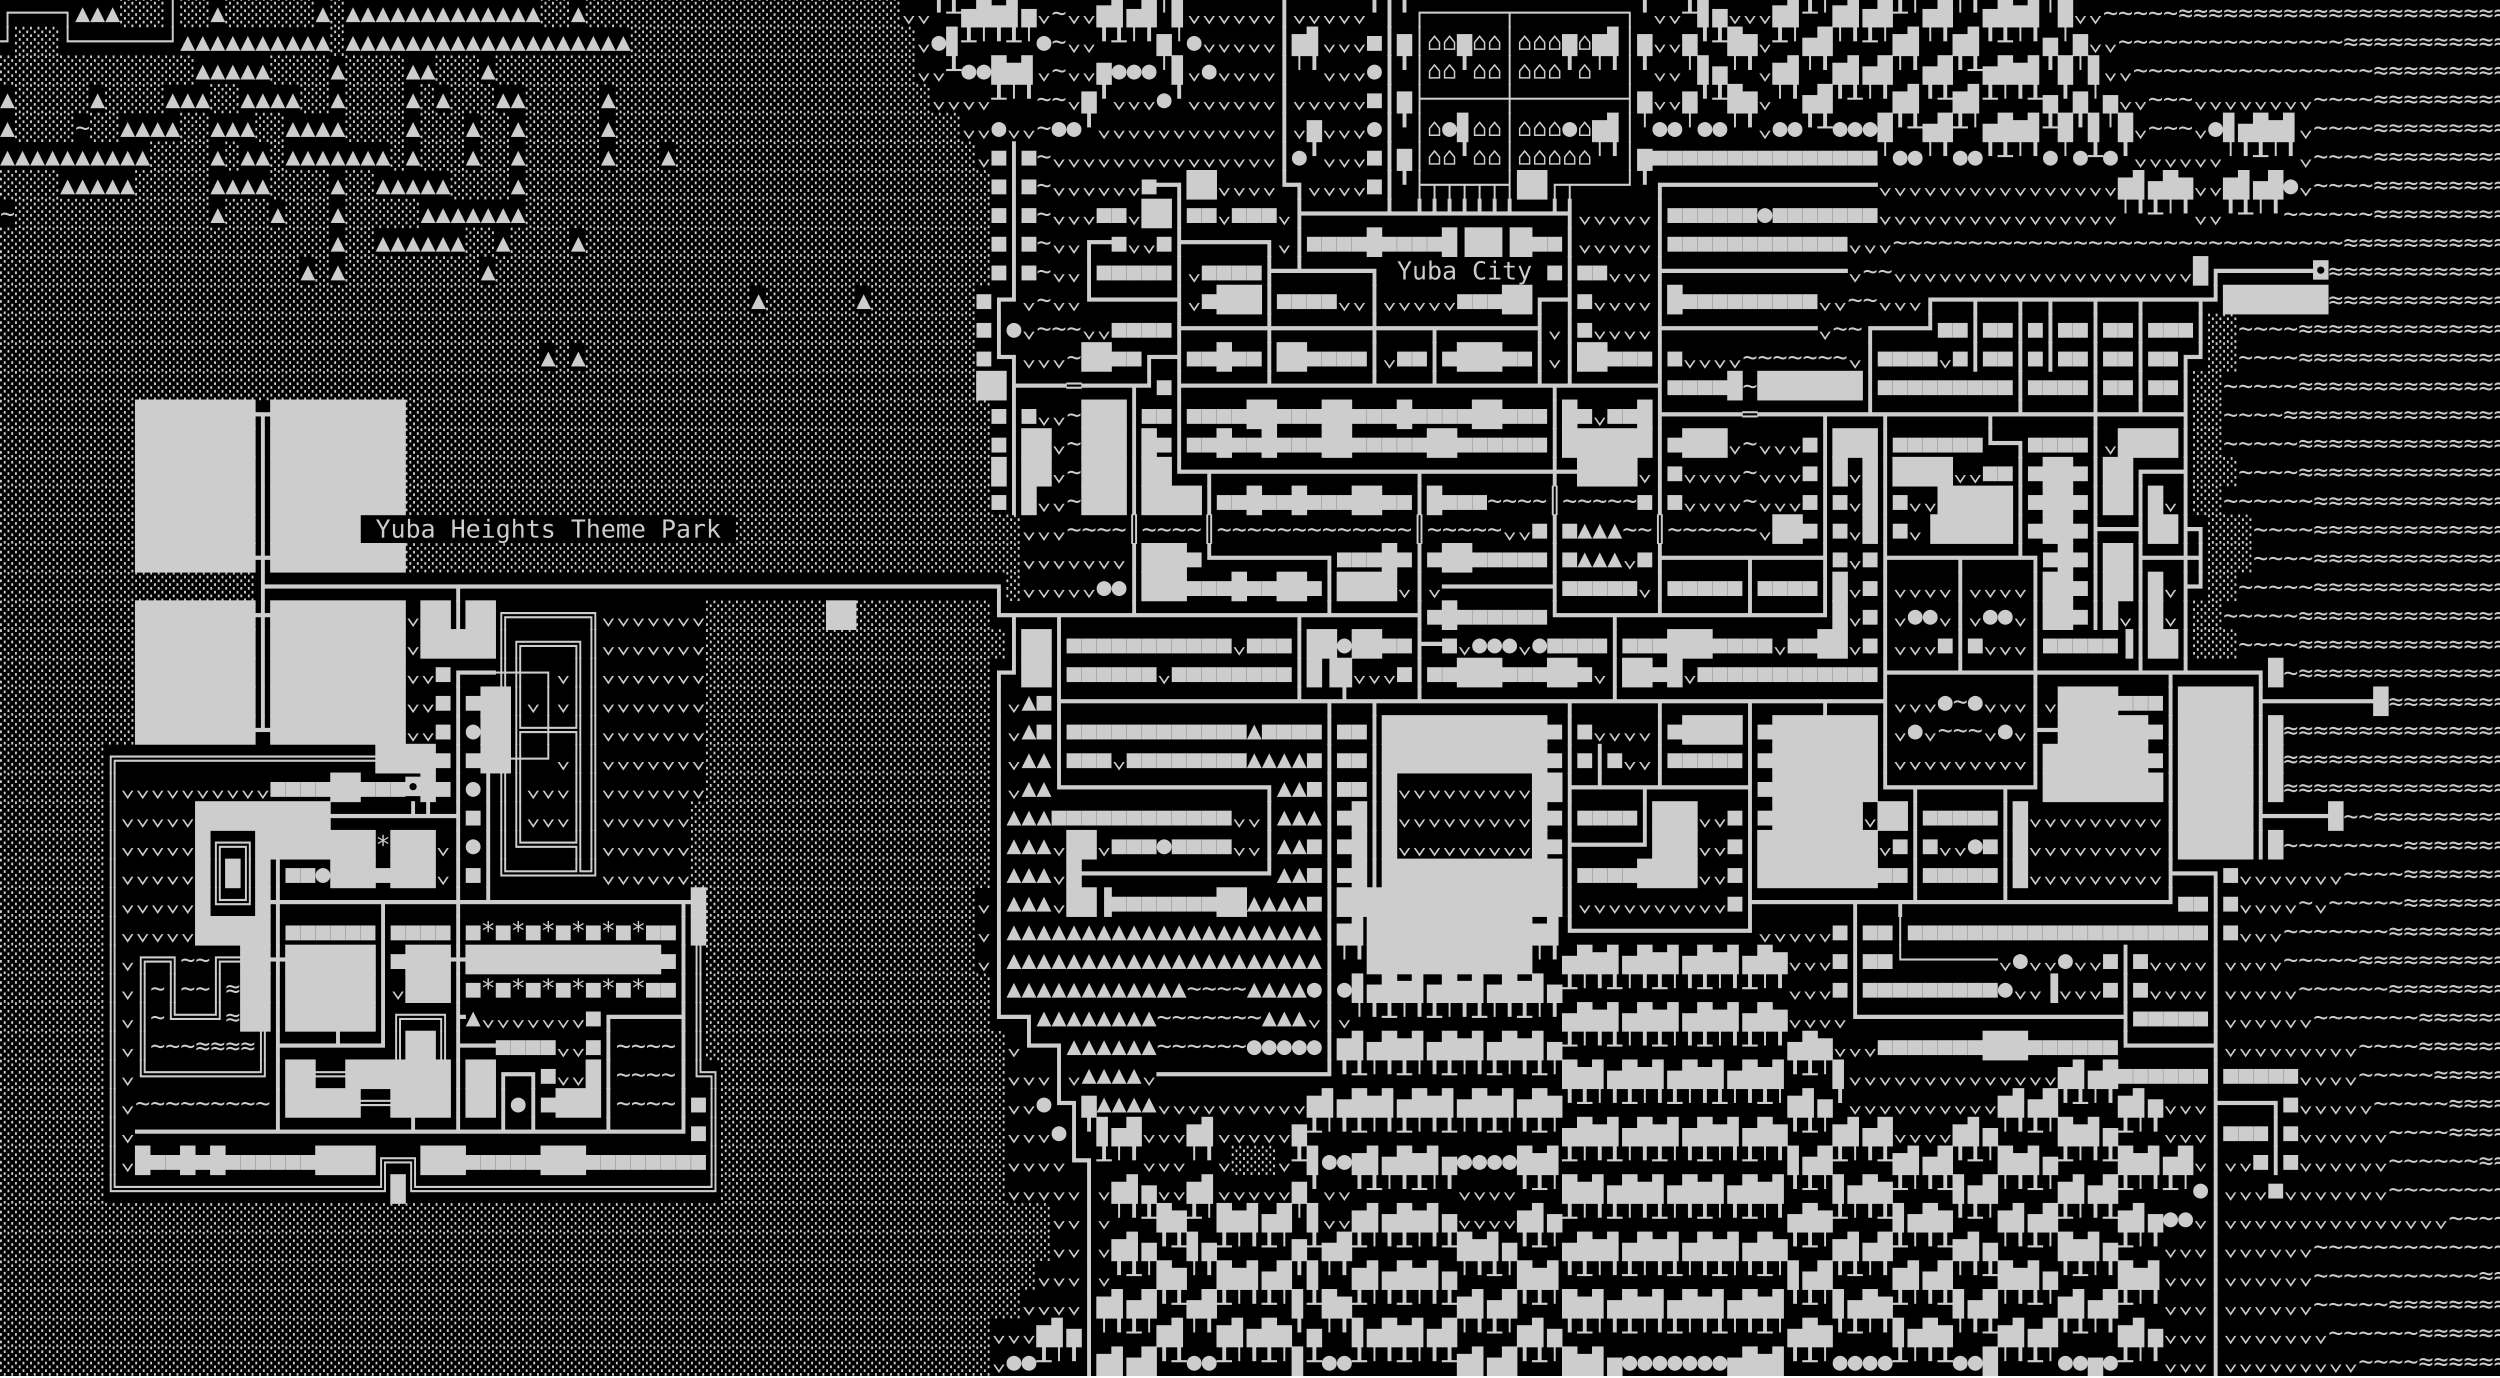
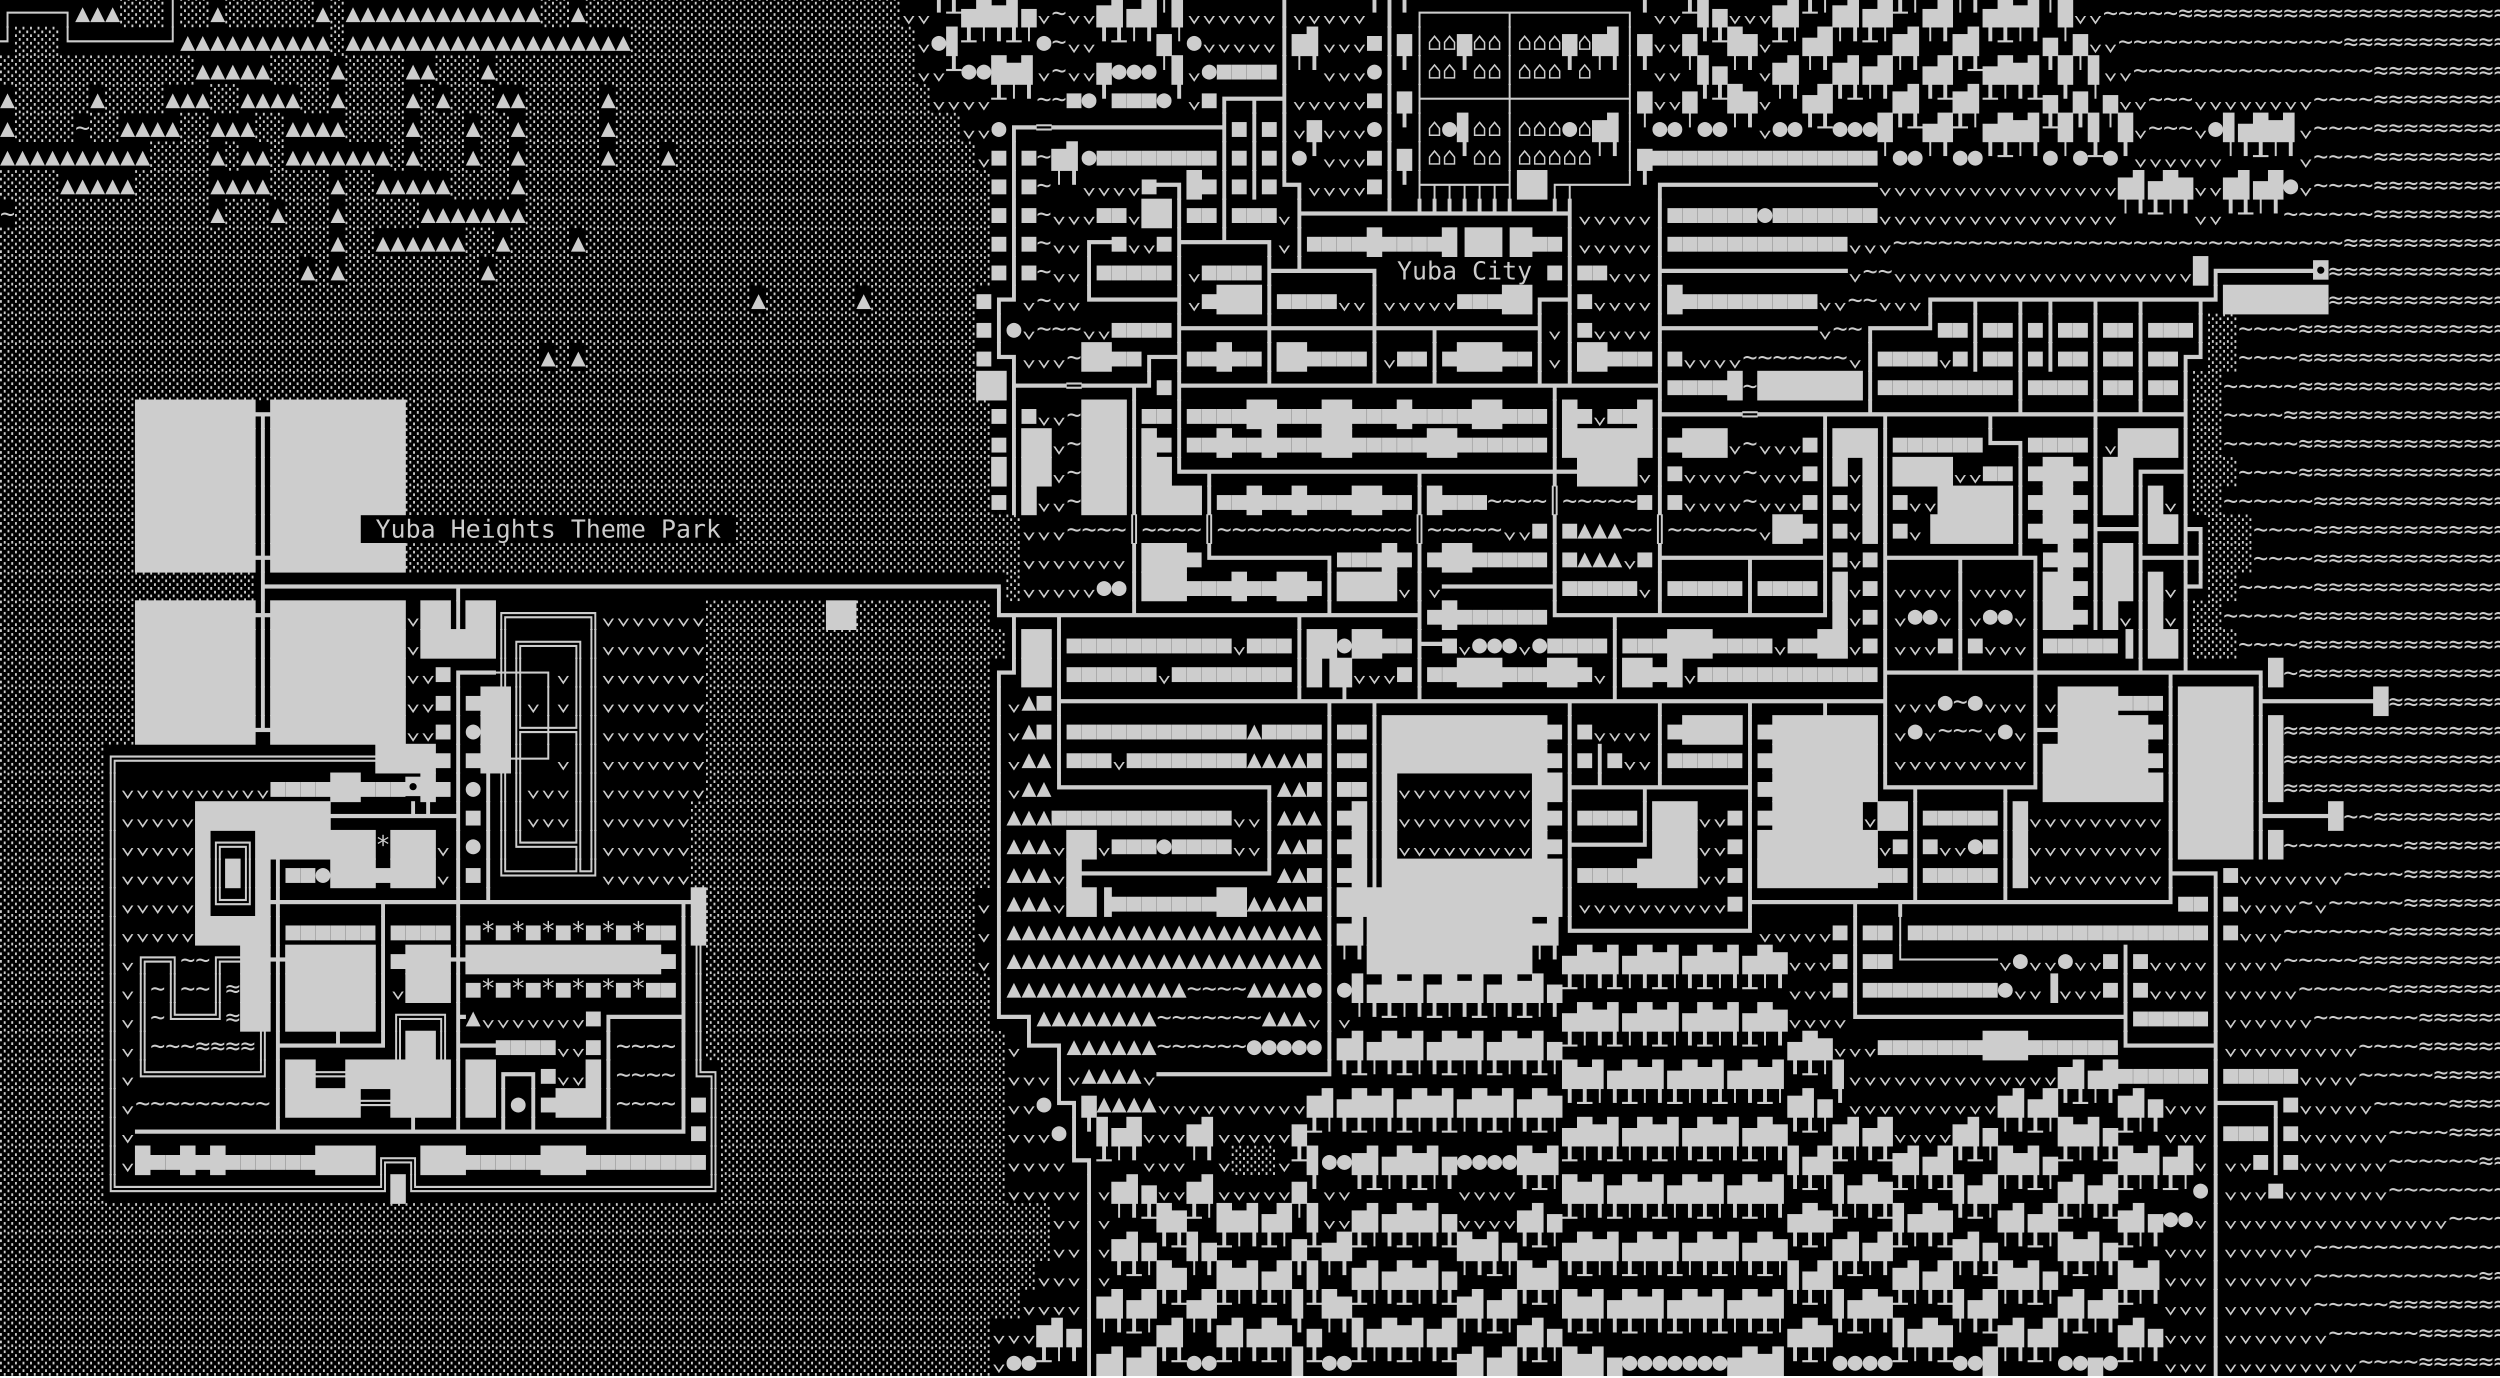
<svg xmlns="http://www.w3.org/2000/svg" version="1.1" width="1002.0px" height="552.0px" viewBox="0 0 1002.0 552.0" style="letter-spacing:0em;font-size:10px;font-family:'DejaVu Sans Mono';stroke:none">
  <text y="8.5" x="0.0" style="fill:#000000">███████████████████████████████████████████████████████████████████████████████████████████████████████████████████████████████████████████████████████████████████████</text>
  <text y="20.0" x="0.0" style="fill:#000000">███████████████████████████████████████████████████████████████████████████████████████████████████████████████████████████████████████████████████████████████████████</text>
  <text y="31.5" x="0.0" style="fill:#000000">███████████████████████████████████████████████████████████████████████████████████████████████████████████████████████████████████████████████████████████████████████</text>
  <text y="43.0" x="0.0" style="fill:#000000">███████████████████████████████████████████████████████████████████████████████████████████████████████████████████████████████████████████████████████████████████████</text>
  <text y="54.5" x="0.0" style="fill:#000000">███████████████████████████████████████████████████████████████████████████████████████████████████████████████████████████████████████████████████████████████████████</text>
  <text y="66.0" x="0.0" style="fill:#000000">███████████████████████████████████████████████████████████████████████████████████████████████████████████████████████████████████████████████████████████████████████</text>
  <text y="77.5" x="0.0" style="fill:#000000">███████████████████████████████████████████████████████████████████████████████████████████████████████████████████████████████████████████████████████████████████████</text>
  <text y="89.0" x="0.0" style="fill:#000000">███████████████████████████████████████████████████████████████████████████████████████████████████████████████████████████████████████████████████████████████████████</text>
  <text y="100.5" x="0.0" style="fill:#000000">███████████████████████████████████████████████████████████████████████████████████████████████████████████████████████████████████████████████████████████████████████</text>
  <text y="112.0" x="0.0" style="fill:#000000">███████████████████████████████████████████████████████████████████████████████████████████████████████████████████████████████████████████████████████████████████████</text>
  <text y="123.5" x="0.0" style="fill:#000000">███████████████████████████████████████████████████████████████████████████████████████████████████████████████████████████████████████████████████████████████████████</text>
  <text y="135.0" x="0.0" style="fill:#000000">███████████████████████████████████████████████████████████████████████████████████████████████████████████████████████████████████████████████████████████████████████</text>
  <text y="146.5" x="0.0" style="fill:#000000">███████████████████████████████████████████████████████████████████████████████████████████████████████████████████████████████████████████████████████████████████████</text>
  <text y="158.0" x="0.0" style="fill:#000000">███████████████████████████████████████████████████████████████████████████████████████████████████████████████████████████████████████████████████████████████████████</text>
  <text y="169.5" x="0.0" style="fill:#000000">███████████████████████████████████████████████████████████████████████████████████████████████████████████████████████████████████████████████████████████████████████</text>
  <text y="181.0" x="0.0" style="fill:#000000">███████████████████████████████████████████████████████████████████████████████████████████████████████████████████████████████████████████████████████████████████████</text>
  <text y="192.5" x="0.0" style="fill:#000000">███████████████████████████████████████████████████████████████████████████████████████████████████████████████████████████████████████████████████████████████████████</text>
  <text y="204.0" x="0.0" style="fill:#000000">███████████████████████████████████████████████████████████████████████████████████████████████████████████████████████████████████████████████████████████████████████</text>
  <text y="215.5" x="0.0" style="fill:#000000">███████████████████████████████████████████████████████████████████████████████████████████████████████████████████████████████████████████████████████████████████████</text>
  <text y="227.0" x="0.0" style="fill:#000000">███████████████████████████████████████████████████████████████████████████████████████████████████████████████████████████████████████████████████████████████████████</text>
  <text y="238.5" x="0.0" style="fill:#000000">███████████████████████████████████████████████████████████████████████████████████████████████████████████████████████████████████████████████████████████████████████</text>
  <text y="250.0" x="0.0" style="fill:#000000">███████████████████████████████████████████████████████████████████████████████████████████████████████████████████████████████████████████████████████████████████████</text>
  <text y="261.5" x="0.0" style="fill:#000000">███████████████████████████████████████████████████████████████████████████████████████████████████████████████████████████████████████████████████████████████████████</text>
  <text y="273.0" x="0.0" style="fill:#000000">███████████████████████████████████████████████████████████████████████████████████████████████████████████████████████████████████████████████████████████████████████</text>
  <text y="284.5" x="0.0" style="fill:#000000">███████████████████████████████████████████████████████████████████████████████████████████████████████████████████████████████████████████████████████████████████████</text>
  <text y="296.0" x="0.0" style="fill:#000000">███████████████████████████████████████████████████████████████████████████████████████████████████████████████████████████████████████████████████████████████████████</text>
  <text y="307.5" x="0.0" style="fill:#000000">███████████████████████████████████████████████████████████████████████████████████████████████████████████████████████████████████████████████████████████████████████</text>
  <text y="319.0" x="0.0" style="fill:#000000">███████████████████████████████████████████████████████████████████████████████████████████████████████████████████████████████████████████████████████████████████████</text>
  <text y="330.5" x="0.0" style="fill:#000000">███████████████████████████████████████████████████████████████████████████████████████████████████████████████████████████████████████████████████████████████████████</text>
  <text y="342.0" x="0.0" style="fill:#000000">███████████████████████████████████████████████████████████████████████████████████████████████████████████████████████████████████████████████████████████████████████</text>
  <text y="353.5" x="0.0" style="fill:#000000">███████████████████████████████████████████████████████████████████████████████████████████████████████████████████████████████████████████████████████████████████████</text>
  <text y="365.0" x="0.0" style="fill:#000000">███████████████████████████████████████████████████████████████████████████████████████████████████████████████████████████████████████████████████████████████████████</text>
  <text y="376.5" x="0.0" style="fill:#000000">███████████████████████████████████████████████████████████████████████████████████████████████████████████████████████████████████████████████████████████████████████</text>
  <text y="388.0" x="0.0" style="fill:#000000">███████████████████████████████████████████████████████████████████████████████████████████████████████████████████████████████████████████████████████████████████████</text>
  <text y="399.5" x="0.0" style="fill:#000000">███████████████████████████████████████████████████████████████████████████████████████████████████████████████████████████████████████████████████████████████████████</text>
  <text y="411.0" x="0.0" style="fill:#000000">███████████████████████████████████████████████████████████████████████████████████████████████████████████████████████████████████████████████████████████████████████</text>
  <text y="422.5" x="0.0" style="fill:#000000">███████████████████████████████████████████████████████████████████████████████████████████████████████████████████████████████████████████████████████████████████████</text>
  <text y="434.0" x="0.0" style="fill:#000000">███████████████████████████████████████████████████████████████████████████████████████████████████████████████████████████████████████████████████████████████████████</text>
  <text y="445.5" x="0.0" style="fill:#000000">███████████████████████████████████████████████████████████████████████████████████████████████████████████████████████████████████████████████████████████████████████</text>
  <text y="457.0" x="0.0" style="fill:#000000">███████████████████████████████████████████████████████████████████████████████████████████████████████████████████████████████████████████████████████████████████████</text>
  <text y="468.5" x="0.0" style="fill:#000000">███████████████████████████████████████████████████████████████████████████████████████████████████████████████████████████████████████████████████████████████████████</text>
  <text y="480.0" x="0.0" style="fill:#000000">███████████████████████████████████████████████████████████████████████████████████████████████████████████████████████████████████████████████████████████████████████</text>
  <text y="491.5" x="0.0" style="fill:#000000">███████████████████████████████████████████████████████████████████████████████████████████████████████████████████████████████████████████████████████████████████████</text>
  <text y="503.0" x="0.0" style="fill:#000000">███████████████████████████████████████████████████████████████████████████████████████████████████████████████████████████████████████████████████████████████████████</text>
  <text y="514.5" x="0.0" style="fill:#000000">███████████████████████████████████████████████████████████████████████████████████████████████████████████████████████████████████████████████████████████████████████</text>
  <text y="526.0" x="0.0" style="fill:#000000">███████████████████████████████████████████████████████████████████████████████████████████████████████████████████████████████████████████████████████████████████████</text>
  <text y="537.5" x="0.0" style="fill:#000000">███████████████████████████████████████████████████████████████████████████████████████████████████████████████████████████████████████████████████████████████████████</text>
  <text y="549.0" x="0.0" style="fill:#000000">███████████████████████████████████████████████████████████████████████████████████████████████████████████████████████████████████████████████████████████████████████</text>
  <text y="8.5" x="0.0" style="fill:#cdcdcd">┌───┐▲▲▲░░░│░░▲░░░░░░▲░▲▲▲▲▲▲▲▲▲▲▲▲▲░░▲░░░░░░░░░░░░░░░░░░░░░⌄⌄╹┸▅█▆▊▅⌄~⌄⌄▆▊▅█╵▊⌄⌄⌄⌄⌄⌄┃⌄⌄⌄⌄⌄╹┃╹┌─────┬───────┐╹⌄⌄┸▊▅⌄⌄⌄▆▊┸╵▆▊▅█┸╵▅█╵╹▅█▆▊╵█⌄⌄~~~~~≈≈≈≈≈≈≈≈≈≈≈≈≈≈≈≈≈≈≈≈≈≈</text>
  <text y="20.0" x="0.0" style="fill:#cdcdcd">┘░░░└──────┘▲▲▲▲▲▲▲▲▲▲░▲▲▲▲▲▲▲▲▲▲▲▲▲▲▲▲▲▲▲░░░░░░░░░░░░░░░░░░░⌄●▊┸╵╹┸╵●~⌄⌄╹┸╵╹▆╵●⌄⌄⌄⌄⌄┃▆▊⌄⌄⌄■┃▆│⌂⌂▆⌂⌂│⌂⌂⌂▆⌂▆▊│▆⌄⌄▆╹┸█▆⌄┸╵▅█╵╹┸╵▆▊╵╹▆▊╹┸╵╹▅╵▆⌄⌄~~~~~~~~~~~~~~~≈≈≈≈≈≈≈≈≈≈≈</text>
-   <text y="31.5" x="0.0" style="fill:#cdcdcd">░░░░░░░░░░░░░▲▲▲▲▲░░░░▲░░░░▲▲░░░▲░░░░░░░░░░░░░░░░░░░░░░░░░░░░⌄⌄┸●●█▆▊⌄~⌄⌄▆●●●╵▊⌄●⌄⌄⌄⌄┃╵╹⌄⌄⌄●┃╹│⌂⌂╹⌂⌂│⌂⌂⌂╹⌂╵╹│╹⌄⌄╵▊▅╵╹⌄▆▊╵╹▆▊▅█╵╹▅█╹┸▅█▆▊╹█╵▊⌄⌄~~~~~~~~~~~~~~~~≈≈≈≈≈≈≈≈≈</text>
-   <text y="43.0" x="0.0" style="fill:#cdcdcd">▲░░░░░▲░░░░▲▲▲░░▲▲▲▲░░▲░░░░▲░▲░░░▲▲░░░░░▲░░░░░░░░░░░░░░░░░░░░░⌄⌄⌄⌄┸╵╹~~⌄▆╹⌄⌄⌄●╹⌄⌄⌄⌄⌄⌄┃⌄⌄⌄⌄⌄■┃▆├─────┼───────┤▆⌄⌄▆╹┸█▆⌄╵╹▅█╹┸╵╹▆▊╹┸▆▊┸╵╹┸▅╹▆╵▅⌄⌄~~~⌄⌄⌄⌄⌄⌄⌄⌄~~~~≈≈≈≈≈≈≈≈≈</text>
-   <text y="54.5" x="0.0" style="fill:#cdcdcd">▲░░░░~░░▲▲▲▲░░▲▲▲░░▲▲▲▲░░░░▲░░░▲░░▲░░░░░▲░░░░░░░░░░░░░░░░░░░░░░░⌄⌄●⌄⌄~●●╹⌄⌄⌄⌄⌄⌄⌄⌄⌄⌄⌄⌄┃⌄▆⌄⌄⌄●┃╹│⌂●▊⌂⌂│⌂⌂⌂●⌂▆▊│╵●●╵●●╵╹⌄●●╹┸●●●█╹┸▅█┸╵▅█▆▊┸█╹▊╵█⌄~~~⌄●▊▅█▆▊⌄~~~~≈≈≈≈≈≈≈≈≈</text>
-   <text y="66.0" x="0.0" style="fill:#cdcdcd">▲▲▲▲▲▲▲▲▲▲░░░░▲░▲▲░▲▲▲▲▲▲▲░▲░░░▲░░▲░░░░░▲░░░▲░░░░░░░░░░░░░░░░░░░░⌄■┃■~⌄⌄⌄⌄⌄⌄⌄⌄⌄⌄⌄⌄⌄⌄⌄┃●╹⌄⌄⌄■┃▆│⌂⌂╹⌂⌂│⌂⌂⌂⌂⌂╵╹│▆■■■■■■■■■■■■■■■╵●●╵╹●●╹┸╵╹●╵●┸●╹⌄⌄⌄⌄⌄⌄╵╹┸╵╹⌄~~~~≈≈≈≈≈≈≈≈≈</text>
-   <text y="77.5" x="0.0" style="fill:#cdcdcd">░░░░▲▲▲▲▲░░░░░▲▲▲▲░░░░▲░░▲▲▲▲▲░░░░▲░░░░░░░░░░░░░░░░░░░░░░░░░░░░░░░■┃■~⌄⌄⌄⌄⌄⌄■━┓██⌄⌄⌄⌄┗┓⌄⌄⌄⌄■┃╹├┬┬┬┬┬┤██┌┬───┘╹┏━━━━━━━━━━━━━━⌄⌄⌄⌄⌄⌄⌄⌄⌄⌄⌄⌄⌄⌄⌄⌄▆▊▅█▆⌄⌄▆▊▅█●⌄~~~~≈≈≈≈≈≈≈≈≈</text>
-   <text y="89.0" x="0.0" style="fill:#cdcdcd">~░░░░░░░░░░░░░▲░░░▲░░░▲░░░░░▲▲▲▲▲▲▲░░░░░░░░░░░░░░░░░░░░░░░░░░░░░░░■┃■~⌄⌄⌄■■⌄██┃■■⌄■■■⌄┣━━━━━┻━┻┻┻┻┻┻┻━━┻┫⌄⌄⌄⌄⌄┃■■■■■■●■■■■■■■⌄⌄⌄⌄⌄⌄⌄⌄⌄⌄⌄⌄⌄⌄⌄⌄╵╹┸╵╹⌄⌄╹┸╵╹~~~~~~≈≈≈≈≈≈≈≈≈</text>
-   <text y="100.5" x="0.0" style="fill:#cdcdcd">░░░░░░░░░░░░░░░░░░░░░░▲░░▲▲▲▲▲▲░░▲░░░░▲░░░░░░░░░░░░░░░░░░░░░░░░░░░■┃■~⌄⌄┏━■⌄⌄■┣━━━━━┓⌄┃■■■■█■■■■█▐██▐█■■┃⌄⌄⌄⌄⌄┃■■■■■■■■■■■■⌄⌄⌄~~~~~~~~~~~~~~~~~~~~~~~~~~~~~~≈≈≈≈≈≈≈≈≈≈≈</text>
+   <text y="31.5" x="0.0" style="fill:#cdcdcd">░░░░░░░░░░░░░▲▲▲▲▲░░░░▲░░░░▲▲░░░▲░░░░░░░░░░░░░░░░░░░░░░░░░░░░⌄⌄┸●●█▆▊⌄~⌄⌄▆●●●╵▊⌄●■■■■┃╵╹⌄⌄⌄●┃╹│⌂⌂╹⌂⌂│⌂⌂⌂╹⌂╵╹│╹⌄⌄╵▊▅╵╹⌄▆▊╵╹▆▊▅█╵╹▅█╹┸▅█▆▊╹█╵▊⌄⌄~~~~~~~~~~~~~~~~≈≈≈≈≈≈≈≈≈</text>
+   <text y="43.0" x="0.0" style="fill:#cdcdcd">▲░░░░░▲░░░░▲▲▲░░▲▲▲▲░░▲░░░░▲░▲░░░▲▲░░░░░▲░░░░░░░░░░░░░░░░░░░░░⌄⌄⌄⌄┸╵╹~~■●╹■■■●╹⌄■┏━┳━┫⌄⌄⌄⌄⌄■┃▆├─────┼───────┤▆⌄⌄▆╹┸█▆⌄╵╹▅█╹┸╵╹▆▊╹┸▆▊┸╵╹┸▅╹▆╵▅⌄⌄~~~⌄⌄⌄⌄⌄⌄⌄⌄~~~~≈≈≈≈≈≈≈≈≈</text>
+   <text y="54.5" x="0.0" style="fill:#cdcdcd">▲░░░░~░░▲▲▲▲░░▲▲▲░░▲▲▲▲░░░░▲░░░▲░░▲░░░░░▲░░░░░░░░░░░░░░░░░░░░░░░⌄⌄●┏━═━━━━━━━━━━━┫■┃■┃⌄▆⌄⌄⌄●┃╹│⌂●▊⌂⌂│⌂⌂⌂●⌂▆▊│╵●●╵●●╵╹⌄●●╹┸●●●█╹┸▅█┸╵▅█▆▊┸█╹▊╵█⌄~~~⌄●▊▅█▆▊⌄~~~~≈≈≈≈≈≈≈≈≈</text>
+   <text y="66.0" x="0.0" style="fill:#cdcdcd">▲▲▲▲▲▲▲▲▲▲░░░░▲░▲▲░▲▲▲▲▲▲▲░▲░░░▲░░▲░░░░░▲░░░▲░░░░░░░░░░░░░░░░░░░░⌄■┃■~▆▊●■■■■■■■■┃■┃■┃●╹⌄⌄⌄■┃▆│⌂⌂╹⌂⌂│⌂⌂⌂⌂⌂╵╹│▆■■■■■■■■■■■■■■■╵●●╵╹●●╹┸╵╹●╵●┸●╹⌄⌄⌄⌄⌄⌄╵╹┸╵╹⌄~~~~≈≈≈≈≈≈≈≈≈</text>
+   <text y="77.5" x="0.0" style="fill:#cdcdcd">░░░░▲▲▲▲▲░░░░░▲▲▲▲░░░░▲░░▲▲▲▲▲░░░░▲░░░░░░░░░░░░░░░░░░░░░░░░░░░░░░░■┃■~╵╹⌄⌄⌄⌄■━┓█■┃■┃■┗┓⌄⌄⌄⌄■┃╹├┬┬┬┬┬┤██┌┬───┘╹┏━━━━━━━━━━━━━━⌄⌄⌄⌄⌄⌄⌄⌄⌄⌄⌄⌄⌄⌄⌄⌄▆▊▅█▆⌄⌄▆▊▅█●⌄~~~~≈≈≈≈≈≈≈≈≈</text>
+   <text y="89.0" x="0.0" style="fill:#cdcdcd">~░░░░░░░░░░░░░▲░░░▲░░░▲░░░░░▲▲▲▲▲▲▲░░░░░░░░░░░░░░░░░░░░░░░░░░░░░░░■┃■~⌄⌄⌄■■⌄██┃■■┃■■■⌄┣━━━━━┻━┻┻┻┻┻┻┻━━┻┫⌄⌄⌄⌄⌄┃■■■■■■●■■■■■■■⌄⌄⌄⌄⌄⌄⌄⌄⌄⌄⌄⌄⌄⌄⌄⌄╵╹┸╵╹⌄⌄╹┸╵╹~~~~~~≈≈≈≈≈≈≈≈≈</text>
+   <text y="100.5" x="0.0" style="fill:#cdcdcd">░░░░░░░░░░░░░░░░░░░░░░▲░░▲▲▲▲▲▲░░▲░░░░▲░░░░░░░░░░░░░░░░░░░░░░░░░░░■┃■~⌄⌄┏━■⌄⌄■┣━━┻━━┓⌄┃■■■■█■■■■█▐██▐█■■┃⌄⌄⌄⌄⌄┃■■■■■■■■■■■■⌄⌄⌄~~~~~~~~~~~~~~~~~~~~~~~~~~~~~~≈≈≈≈≈≈≈≈≈≈≈</text>
  <text y="112.0" x="0.0" style="fill:#cdcdcd">░░░░░░░░░░░░░░░░░░░░▲░▲░░░░░░░░░▲░░░░░░░░░░░░░░░░░░░░░░░░░░░░░░░░░■┃■~⌄⌄┃■■■■■┃⌄■■■■┣━┻━━━━┓ Yuba City ■┃■■⌄⌄⌄┣━━━━━━━━━━━━⌄~~⌄⌄⌄⌄⌄⌄⌄⌄⌄⌄⌄⌄⌄⌄⌄⌄⌄⌄⌄⌄█┏━━━━━━◘≈≈≈≈≈≈≈≈≈≈≈≈</text>
  <text y="123.5" x="0.0" style="fill:#cdcdcd">░░░░░░░░░░░░░░░░░░░░░░░░░░░░░░░░░░░░░░░░░░░░░░░░░░▲░░░░░░▲░░░░░░░■┏┛⌄~⌄⌄┗━━━━━┫⌄■███┃■■■■⌄⌄┃⌄⌄⌄⌄⌄■■■██┏━┫■⌄⌄⌄⌄┃█■■■■■■■■■⌄⌄~~⌄⌄⌄┏━━┳━━┳━┳━━┳━━┳━━━┳┛███████≈≈≈≈≈≈≈≈≈≈≈≈</text>
  <text y="135.0" x="0.0" style="fill:#cdcdcd">░░░░░░░░░░░░░░░░░░░░░░░░░░░░░░░░░░░░░░░░░░░░░░░░░░░░░░░░░░░░░░░░░■┃●⌄~~~⌄⌄■■■■┣━━━━━╋━━━━━━╋━━━┳━━━━━━┫⌄┃■⌄⌄⌄⌄┣━━━━━━━━━━⌄~~┏━━━┛■■┃■■┃■┃■■┃■■┃■■■┃░░~~~~≈≈≈≈≈≈≈≈≈≈≈≈≈≈</text>
  <text y="146.5" x="0.0" style="fill:#cdcdcd">░░░░░░░░░░░░░░░░░░░░░░░░░░░░░░░░░░░░▲░▲░░░░░░░░░░░░░░░░░░░░░░░░░░■┗┓⌄⌄⌄~██■■┏━┫■■█■■┃██■■■■┃⌄■■┃■███■■┃⌄┃██■■■┃■⌄⌄⌄⌄~~~~~~~⌄┃■■■■⌄■┃■■┃■┃■■┃■■┃■■┏┛░░~~~~≈≈≈≈≈≈≈≈≈≈≈≈≈≈</text>
  <text y="158.0" x="0.0" style="fill:#cdcdcd">░░░░░░░░░░░░░░░░░░░░░░░░░░░░░░░░░░░░░░░░░░░░░░░░░░░░░░░░░░░░░░░░░██┣━━━═━━━┳┛■┣━━━━━┻━━━━━━┻━━━┻━━━━━━┻┳┻━━━━━┫■■■■█~███████┃■■■■■■■■■┃■■■■┃■■┃■■┃░░~~~~~≈≈≈≈≈≈≈≈≈≈≈≈≈≈</text>
  <text y="169.5" x="0.0" style="fill:#cdcdcd">░░░░░░░░░████████┳█████████░░░░░░░░░░░░░░░░░░░░░░░░░░░░░░░░░░░░░░░■┃■⌄⌄~███┃■■┃■■■■██■■■██■■■█■■■■██■■■┃█■⌄■■█┣━━━━━═━━━━┳━━┻┳━━━━━━┳━┻━━━━╋━━┻━━┫░░~~~~≈≈≈≈≈≈≈≈≈≈≈≈≈≈≈</text>
  <text y="181.0" x="0.0" style="fill:#cdcdcd">░░░░░░░░░████████┃█████████░░░░░░░░░░░░░░░░░░░░░░░░░░░░░░░░░░░░░░░■┃██⌄~███┃█■┃■■█■■█■■■██■■■■■██■■■■■■┃██████┃■███⌄~⌄⌄⌄■┃███┃■■■■■■┗━┓■■■■┃⌄████┃░░~~~~~≈≈≈≈≈≈≈≈≈≈≈≈≈≈</text>
  <text y="192.5" x="0.0" style="fill:#cdcdcd">░░░░░░░░░████████┃█████████░░░░░░░░░░░░░░░░░░░░░░░░░░░░░░░░░░░░░░░█┃██⌄~███┃██┗━┳━━━━━━━━━━━━━┳━━━━━━━━╋━████⌄┃■⌄⌄⌄⌄~⌄⌄⌄■┃█⌄█┃████⌄⌄■■┃■██■┃██┏━━┫░░░~~~~≈≈≈≈≈≈≈≈≈≈≈≈≈≈</text>
  <text y="204.0" x="0.0" style="fill:#cdcdcd">░░░░░░░░░████████┃█████████░░░░░░░░░░░░░░░░░░░░░░░░░░░░░░░░░░░░░░░■┃█⌄⌄~███┃████┃■■█■■█■■■██■■┃█■■■~~~~║~~~~~■┃■⌄⌄⌄⌄~⌄⌄⌄■┃■⌄█┃■⌄⌄█████┃■██■┃██┃█⌄┃░░~~~~~~≈≈≈≈≈≈≈≈≈≈≈≈≈</text>
  <text y="215.5" x="0.0" style="fill:#cdcdcd">░░░░░░░░░████████┃██████ Yuba Heights Theme Park ░░░░░░░░░░░░░░░░░░░⌄⌄⌄~~~~║~~~~║~~~~~~~~~~~~~║~~~~~⌄⌄■┃■▲▲▲~~║~~~~~~⌄██■┃■⌄█┃■⌄▐█████┃■██■┣━━┫██┣┓░░░~~~~≈≈≈≈≈≈≈≈≈≈≈≈≈</text>
  <text y="227.0" x="0.0" style="fill:#cdcdcd">░░░░░░░░░████████╋█████████░░░░░░░░░░░░░░░░░░░░░░░░░░░░░░░░░░░░░░░░░⌄⌄⌄⌄⌄⌄⌄┃███■┗━━━━━━━┓■■■█■┃■██■■■■■┃■▲▲▲⌄■┣━━━━━┳━━━━┫■⌄■┣━━━━┳━━━┻┓■█■┃██┣━━╋┫░░░~~~~≈≈≈≈≈≈≈≈≈≈≈≈≈</text>
  <text y="238.5" x="0.0" style="fill:#cdcdcd">░░░░░░░░░░░░░░░░░┣━━━━━━━━━━━━┳━━━━━━━━━━━━━━━━━━━━━━━━━━━━━━━━━━━┓░⌄⌄⌄⌄⌄●●┃███■■■█■■██■┃████⌄┃⌄━━━━━━━┫■■■■■⌄┃■■■■■┃■■■■┃█⌄■┃⌄⌄⌄⌄┃⌄⌄⌄⌄┃██■┃██┃█⌄┣┛░░~~~~~≈≈≈≈≈≈≈≈≈≈≈≈≈</text>
  <text y="250.0" x="0.0" style="fill:#cdcdcd">░░░░░░░░░████████╋█████████⌄██┃██╔═════╗⌄⌄⌄⌄⌄⌄⌄░░░░░░░░██░░░░░░░░░┗┳━━┳━━━━┻━━━━━━━━━━┳━┻━━━━━┫■█■■■■■■┗━━━┳━━┻━━━━━┻━━━━┛█⌄■┃⌄●●⌄┃⌄●●⌄┃██■┃█⌄┃█⌄┃░░~~~~~≈≈≈≈≈≈≈≈≈≈≈≈≈≈</text>
  <text y="261.5" x="0.0" style="fill:#cdcdcd">░░░░░░░░░████████┃█████████⌄█████║╔═══╗║⌄⌄⌄⌄⌄⌄⌄░░░░░░░░░░░░░░░░░░░░┃██┃■■■■■■■■■■■⌄■■■┃██●██■■┣━■⌄●●●⌄●■■■■┃■■■███■■■■⌄■■██⌄■┃⌄⌄⌄■┃■⌄⌄⌄┃■■■■■▐┃██┃░░░~~~~≈≈≈≈≈≈≈≈≈≈≈≈≈≈</text>
  <text y="273.0" x="0.0" style="fill:#cdcdcd">░░░░░░░░░████████┃█████████⌄⌄■┏━━╫╫─┐⌄║║⌄⌄⌄⌄⌄⌄⌄░░░░░░░░░░░░░░░░░░░┏┛██┃■■■■■■⌄■■■■■■■■┃█▐█⌄⌄⌄■┃■■███■■■██■⌄┃██■█⌄■■■■■■■■■■■■┣━━━━┻━━━━╋━━━━━━┻━┳┻━━━━┓█~≈≈≈≈≈≈≈≈≈≈≈≈≈≈</text>
  <text y="284.5" x="0.0" style="fill:#cdcdcd">░░░░░░░░░████████┃█████████⌄⌄■┃■██║⌄│⌄║║⌄⌄⌄⌄⌄⌄⌄░░░░░░░░░░░░░░░░░░░┃⌄▲■┣━━━━━━━━━━━━━━━┻━┳┻━┳━━┻━━━━━━━━━┳━━┻━━┳━━━━━┳━━━━┳━━━┫⌄⌄⌄●~●⌄⌄⌄┃⌄████■■■┃█████┣━━━━━━━█≈≈≈≈≈≈≈≈</text>
  <text y="296.0" x="0.0" style="fill:#cdcdcd">░░░░░░░░░████████┻█████████⌄⌄■┃●██╠═╪═╣║⌄⌄⌄⌄⌄⌄⌄░░░░░░░░░░░░░░░░░░░┃⌄▲■┃■■■■■■■■■■■■▲■■■■┃■■┃███████████■┃■⌄⌄⌄⌄┃■████┃■███████┃⌄●⌄~~~⌄●⌄┣━██████■┃█████┃█≈≈≈≈≈≈≈≈≈≈≈≈≈≈≈</text>
  <text y="307.5" x="0.0" style="fill:#cdcdcd">░░░░░░░╔═════════════════████■┃■██╫─┘⌄║║⌄⌄⌄⌄⌄⌄⌄░░░░░░░░░░░░░░░░░░░┃⌄▲▲┃■■■⌄■■■■■■■■▲▲▲▲■┃■■┃███████████■┃■┃■⌄⌄┃■■■■■┃■███████┃⌄⌄⌄⌄⌄⌄⌄⌄⌄┃███████■┃█████┃█≈≈≈≈≈≈≈≈≈≈≈≈≈≈≈</text>
  <text y="319.0" x="0.0" style="fill:#cdcdcd">░░░░░░░║⌄⌄⌄⌄⌄⌄⌄⌄⌄⌄■■■■██■■■◘█■┃●┃║║⌄⌄⌄║║⌄⌄⌄⌄⌄⌄⌄░░░░░░░░░░░░░░░░░░░┃⌄▲▲┗━━━━━━━━━━━━━┓▲▲■┃■■┃█⌄⌄⌄⌄⌄⌄⌄⌄⌄██┣━┻━━┳┻━━━━━┫■███████┗━┳━━━━━┳━┛████████┃█████┃█≈≈≈≈≈≈≈≈≈≈≈≈≈≈≈</text>
  <text y="330.5" x="0.0" style="fill:#cdcdcd">░░░░░░░║⌄⌄⌄⌄⌄█████████━━━━━┻┻━┫■┃║║⌄⌄⌄║║⌄⌄⌄⌄⌄⌄░░░░░░░░░░░░░░░░░░░░┃▲▲▲■■■■■■■■■■■■⌄⌄┃▲▲▲┃■█┃█⌄⌄⌄⌄⌄⌄⌄⌄⌄█■┃■■■■┃███⌄⌄■┃■██████⌄██┃■■■■■┃█⌄⌄⌄⌄⌄⌄⌄⌄⌄┃█████┣━━━━█~~≈≈≈≈≈≈≈≈≈</text>
  <text y="342.0" x="0.0" style="fill:#cdcdcd">░░░░░░░║⌄⌄⌄⌄⌄█╔═╗████████*███⌄┃●┃║╚═══╣║⌄⌄⌄⌄⌄⌄░░░░░░░░░░░░░░░░░░░░┃▲▲▲⌄██⌄■■■●■■■■⌄⌄┃▲▲■┃■█┃█⌄⌄⌄⌄⌄⌄⌄⌄⌄█■┣━━━━┛███⌄⌄■┃████████⌄■┃■⌄⌄●■┃█⌄⌄⌄⌄⌄⌄⌄⌄⌄┃█████┃█~~~~~~~~≈≈≈≈≈≈≈</text>
  <text y="353.5" x="0.0" style="fill:#cdcdcd">░░░░░░░║⌄⌄⌄⌄⌄█║█║█┃■■●███■███⌄┃■┃╚════╩╝⌄⌄⌄⌄⌄⌄░░░░░░░░░░░░░░░░░░░░┃▲▲▲⌄█━━━━━━━━━━━━┛▲▲■┃■█┃████████████┃■■■■████⌄⌄■┃████████■■┃■■■■■┃█⌄⌄⌄⌄⌄⌄⌄⌄⌄┣━━┓■⌄⌄⌄⌄⌄⌄⌄~~~~≈≈≈≈≈≈≈</text>
  <text y="365.0" x="0.0" style="fill:#cdcdcd">░░░░░░░║⌄⌄⌄⌄⌄█╚═╝█╋━━━━━━┳━━━━╋━┻━━━━━━━━━━━━┳█░░░░░░░░░░░░░░░░░░⌄┃▲▲▲⌄██▐■■■■■■■██▲▲▲▲■┃███████████████┃⌄⌄⌄⌄⌄⌄⌄⌄⌄⌄■┣━━━━━━┳━━┳┻━━━━━┻━━━━━━━━━━┛■■┃■⌄⌄⌄⌄~⌄~~~~~≈≈≈≈≈≈≈</text>
  <text y="376.5" x="0.0" style="fill:#cdcdcd">░░░░░░░║⌄⌄⌄⌄⌄█████┃■■■■■■┃■■■■┃■*■*■*■*■*■*■■┃█░░░░░░░░░░░░░░░░░░⌄┃▲▲▲▲▲▲▲▲▲▲▲▲▲▲▲▲▲▲▲▲▲┃▆▊███████████▆▊┗━━━━━━━━━━━┛⌄⌄⌄⌄⌄■┃■■│■■■■■■■■■■■■■■■■■■■■┃■⌄⌄⌄~~~~~~~≈≈≈≈≈≈≈≈</text>
  <text y="388.0" x="0.0" style="fill:#cdcdcd">░░░░░░░║⌄╔═╗~~╔═██╋██████┃■███╋█████████████■┃║░░░░░░░░░░░░░░░░░░⌄┃▲▲▲▲▲▲▲▲▲▲▲▲▲▲▲▲▲▲▲▲▲┃╵╹███████████╵╹▅█▆▊▅█▆▊▅█▆▊▅█▆⌄⌄⌄■┃■■└──────⌄●⌄⌄●⌄⌄■┃■⌄⌄⌄⌄┃⌄⌄⌄⌄~~~~~≈≈≈≈≈≈≈≈≈≈</text>
  <text y="399.5" x="0.0" style="fill:#cdcdcd">░░░░░░░║⌄║~║~~║≈██┃██████┃⌄███┃■*■*■*■*■*■*■■┃║░░░░░░░░░░░░░░░░░░░┃▲▲▲▲▲▲▲▲▲▲▲▲~~~~▲▲▲▲●┃●▊▅█▆▊▅█▆▊▅█▆▊▅┸╵╹┸╵╹┸╵╹┸╵╹┸╵╹⌄⌄⌄■┃■■■■■■■■■●⌄⌄▐⌄⌄⌄■┃■⌄⌄⌄⌄┃⌄⌄⌄⌄⌄~~~~~~≈≈≈≈≈≈≈≈</text>
  <text y="411.0" x="0.0" style="fill:#cdcdcd">░░░░░░░║⌄║~╚══╝≈██┃██████┃╔══╗┣▲⌄⌄⌄⌄⌄⌄⌄■┏━━━━┫║░░░░░░░░░░░░░░░░░░░┗━┓▲▲▲▲▲▲▲▲~~~~~~~▲▲▲⌄┃⌄╵╹┸╵╹┸╵╹┸╵╹┸╵╹▅█▆▊▅█▆▊▅█▆▊▅█▆⌄⌄⌄⌄┗━━━━━━━━━━━━━━━━━┫■■■■■┃⌄⌄⌄⌄⌄⌄~~~~~~~≈≈≈≈≈≈</text>
  <text y="422.5" x="0.0" style="fill:#cdcdcd">░░░░░░░║⌄║~~~≈≈≈≈║┣━━━┻━━┛║██║┣━━■■■■⌄⌄■┃~~~~┃║░░░░░░░░░░░░░░░░░░░░⌄┗━┓▲▲▲▲▲▲~~~~~~●●●●●┃▆▊▅█▆▊▅█▆▊▅█▆▊▅┸╵╹┸╵╹┸╵╹┸╵╹┸╵╹▅█▆⌄⌄⌄■■■■■■■███■■■■■■┗━━━━━┫⌄⌄⌄⌄⌄⌄⌄⌄⌄~~~~≈≈≈≈≈≈</text>
  <text y="434.0" x="0.0" style="fill:#cdcdcd">░░░░░░░║⌄╚═══════╝┃██══███████┃██┏━┓■⌄⌄█┃~~~~┃╚╗░░░░░░░░░░░░░░░░░░░⌄⌄⌄┃⌄▲▲▲▲⌄━━━━━━━━━━━┛╹┸╵╹┸╵╹┸╵╹┸╵╹┸╵█▆▊▅█▆▊▅█▆▊▅█▆▊╹┸╵▊⌄⌄⌄⌄⌄⌄⌄⌄⌄⌄⌄⌄⌄⌄▆▊▅█■■■■■■┃■■■■■⌄⌄⌄⌄~~~~~≈≈≈≈≈</text>
  <text y="445.5" x="0.0" style="fill:#cdcdcd">░░░░░░░║⌄~~~~~~~~~┃█████══████┃██┃●┃■███┃~~~~┃■║░░░░░░░░░░░░░░░░░░░⌄⌄●┗┓▆▲▲▲▲⌄⌄⌄⌄⌄⌄⌄⌄⌄⌄▆▊▅█▆▊▅█▆▊▅█▆▊▅█▆╹┸╵╹┸╵╹┸╵╹┸╵╹┸╵▆▊▅╹⌄⌄⌄⌄⌄⌄⌄⌄⌄⌄▆▊▅█╹┸╵╹▆▊▅⌄⌄⌄┣━━━┓■⌄⌄⌄⌄⌄~~~~~≈≈≈≈</text>
  <text y="457.0" x="0.0" style="fill:#cdcdcd">░░░░░░░║⌄━━━━━━━━━┻━━━━━━━━┻━━┻━━┻━┻━━━━┻━━━━┛■║░░░░░░░░░░░░░░░░░░░⌄⌄⌄●┃╹▊▅█⌄⌄⌄▆▊⌄⌄⌄⌄⌄▆┸╵╹┸╵╹┸╵╹┸╵╹┸╵╹┸╵▅█▆▊▅█▆▊▅█▆▊▅█▆╹┸╵▆▊▅█⌄⌄⌄⌄▆▊▅╵╹┸╵█▆▊▅┸╵╹⌄⌄⌄┃■■■┃■⌄⌄⌄⌄⌄⌄~~~~≈≈≈≈</text>
  <text y="468.5" x="0.0" style="fill:#cdcdcd">░░░░░░░║⌄█■■█■█■■■■■■████╔═╗███■■■■■███■■■■■■■■║░░░░░░░░░░░░░░░░░░░⌄⌄⌄⌄┗┓┸╵╹⌄⌄⌄╵╹⌄░░░⌄┸▊●●▆▊▅█▆▊▅●●●●█▆▊┸╵╹┸╵╹┸╵╹┸╵╹┸╵╹▊▅█┸╵╹┸▆▊▅█╹┸╵█▆▊▅┸╵╹┸█▆▊▅█⌄┃⌄⌄■┃■⌄⌄⌄⌄⌄⌄~~~~~~≈≈</text>
  <text y="480.0" x="0.0" style="fill:#cdcdcd">░░░░░░░╚═════════════════╝█╚═══════════════════╝░░░░░░░░░░░░░░░░░░░⌄⌄⌄⌄⌄┃⌄▆▊▅⌄⌄▆▊⌄⌄⌄⌄⌄▆╹⌄⌄╹┸╵╹┸╵╹⌄⌄⌄⌄╹┸╵█▆▊▅█▆▊▅█▆▊▅█▆▊╹┸╵▊▅█▆┸╵╹┸▊▅█╵╹┸╵▆▊▅█┸╵╹┸╵●┃⌄⌄⌄■⌄⌄⌄⌄⌄⌄⌄~~~~~~~~</text>
  <text y="491.5" x="0.0" style="fill:#cdcdcd">░░░░░░░░░░░░░░░░░░░░░░░░░░░░░░░░░░░░░░░░░░░░░░░░░░░░░░░░░░░░░░░░░░░░░░⌄⌄┃⌄╵╹┸█▆┸╵█▆▊▅█╵▊⌄⌄▆▊▅█▆▊▅⌄⌄⌄⌄▆▊▅┸╵╹┸╵╹┸╵╹┸╵╹┸╵╹▅█▆┸╵╹┸▊▅█▆╹┸╵▆▊▅█┸╵╹┸▆▊▅●●⌄┃⌄⌄⌄⌄⌄⌄⌄⌄⌄⌄⌄⌄⌄⌄⌄~~~~</text>
  <text y="503.0" x="0.0" style="fill:#cdcdcd">░░░░░░░░░░░░░░░░░░░░░░░░░░░░░░░░░░░░░░░░░░░░░░░░░░░░░░░░░░░░░░░░░░░░░░⌄⌄┃⌄▆▊▅╹┸▊▅┸╵╹┸╵▆┸▅█┸╵╹┸╵╹┸█▆▊▅╹┸╵▅█▆▊▅█▆▊▅█▆▊▅█▆╹┸╵▆▊▅█┸╵╹┸▆▊▅╵╹┸╵█▆▊▅┸╵╹⌄⌄⌄┃⌄⌄⌄⌄⌄⌄~~~~~~~~~~~~~</text>
  <text y="514.5" x="0.0" style="fill:#cdcdcd">░░░░░░░░░░░░░░░░░░░░░░░░░░░░░░░░░░░░░░░░░░░░░░░░░░░░░░░░░░░░░░░░░░░░░⌄⌄⌄┃⌄╹┸╵█▆╵╹█▆▊▅█╹▊╵╹▆▊▅█▆▊▅╵╹┸╵█▆▊╹┸╵╹┸╵╹┸╵╹┸╵╹┸╵▊▅█╹┸╵╹▆▊▅█╵╹┸█▆▊▅╹┸╵╹█▆▊⌄⌄⌄┃⌄⌄⌄⌄⌄⌄~~~~~~~~~~~≈≈</text>
  <text y="526.0" x="0.0" style="fill:#cdcdcd">░░░░░░░░░░░░░░░░░░░░░░░░░░░░░░░░░░░░░░░░░░░░░░░░░░░░░░░░░░░░░░░░░░░░⌄⌄⌄⌄┃▆▊▅█╹┸▅█┸╵╹┸╵▊┸█▆┸╵╹┸╵╹┸▆▊▅█╹┸╵█▆▊▅█▆▊▅█▆▊▅█▆▊╹┸╵▊▅█▆┸╵╹┸▊▅█╵╹┸╵▆▊▅█┸╵╹⌄⌄⌄┃⌄⌄⌄⌄⌄⌄~~~~~≈≈≈≈≈≈≈≈</text>
  <text y="537.5" x="0.0" style="fill:#cdcdcd">░░░░░░░░░░░░░░░░░░░░░░░░░░░░░░░░░░░░░░░░░░░░░░░░░░░░░░░░░░░░░░░░░░⌄⌄⌄▆▊▅┃╵╹┸╵▆▊╵╹▆▊▅█▆╹▅╵╹▊▅█▆▊▅█╵╹┸╵▆▊▅╹┸╵╹┸╵╹┸╵╹┸╵╹┸╵▅█▆╹┸╵╹▊▅█▆╵╹┸▆▊▅█╹┸╵╹▆▊▅⌄⌄⌄┃⌄⌄⌄⌄⌄⌄⌄~~~~~~≈≈≈≈≈≈</text>
  <text y="549.0" x="0.0" style="fill:#cdcdcd">░░░░░░░░░░░░░░░░░░░░░░░░░░░░░░░░░░░░░░░░░░░░░░░░░░░░░░░░░░░░░░░░░░⌄●●┸╵╹┃▆▊▅█╹┸●●┸╵╹┸╵▊┸●●┸╵╹┸╵╹┸▆▊▅█╹┸╵█▆▊▅●●●●●●●▅█▆▊╹┸╵●●●●┸╵╹┸●●█╵╹┸╵●●▅●┸╵╹⌄⌄⌄┃⌄⌄⌄⌄⌄⌄⌄⌄⌄~~~~≈≈≈≈≈≈</text>
</svg>
